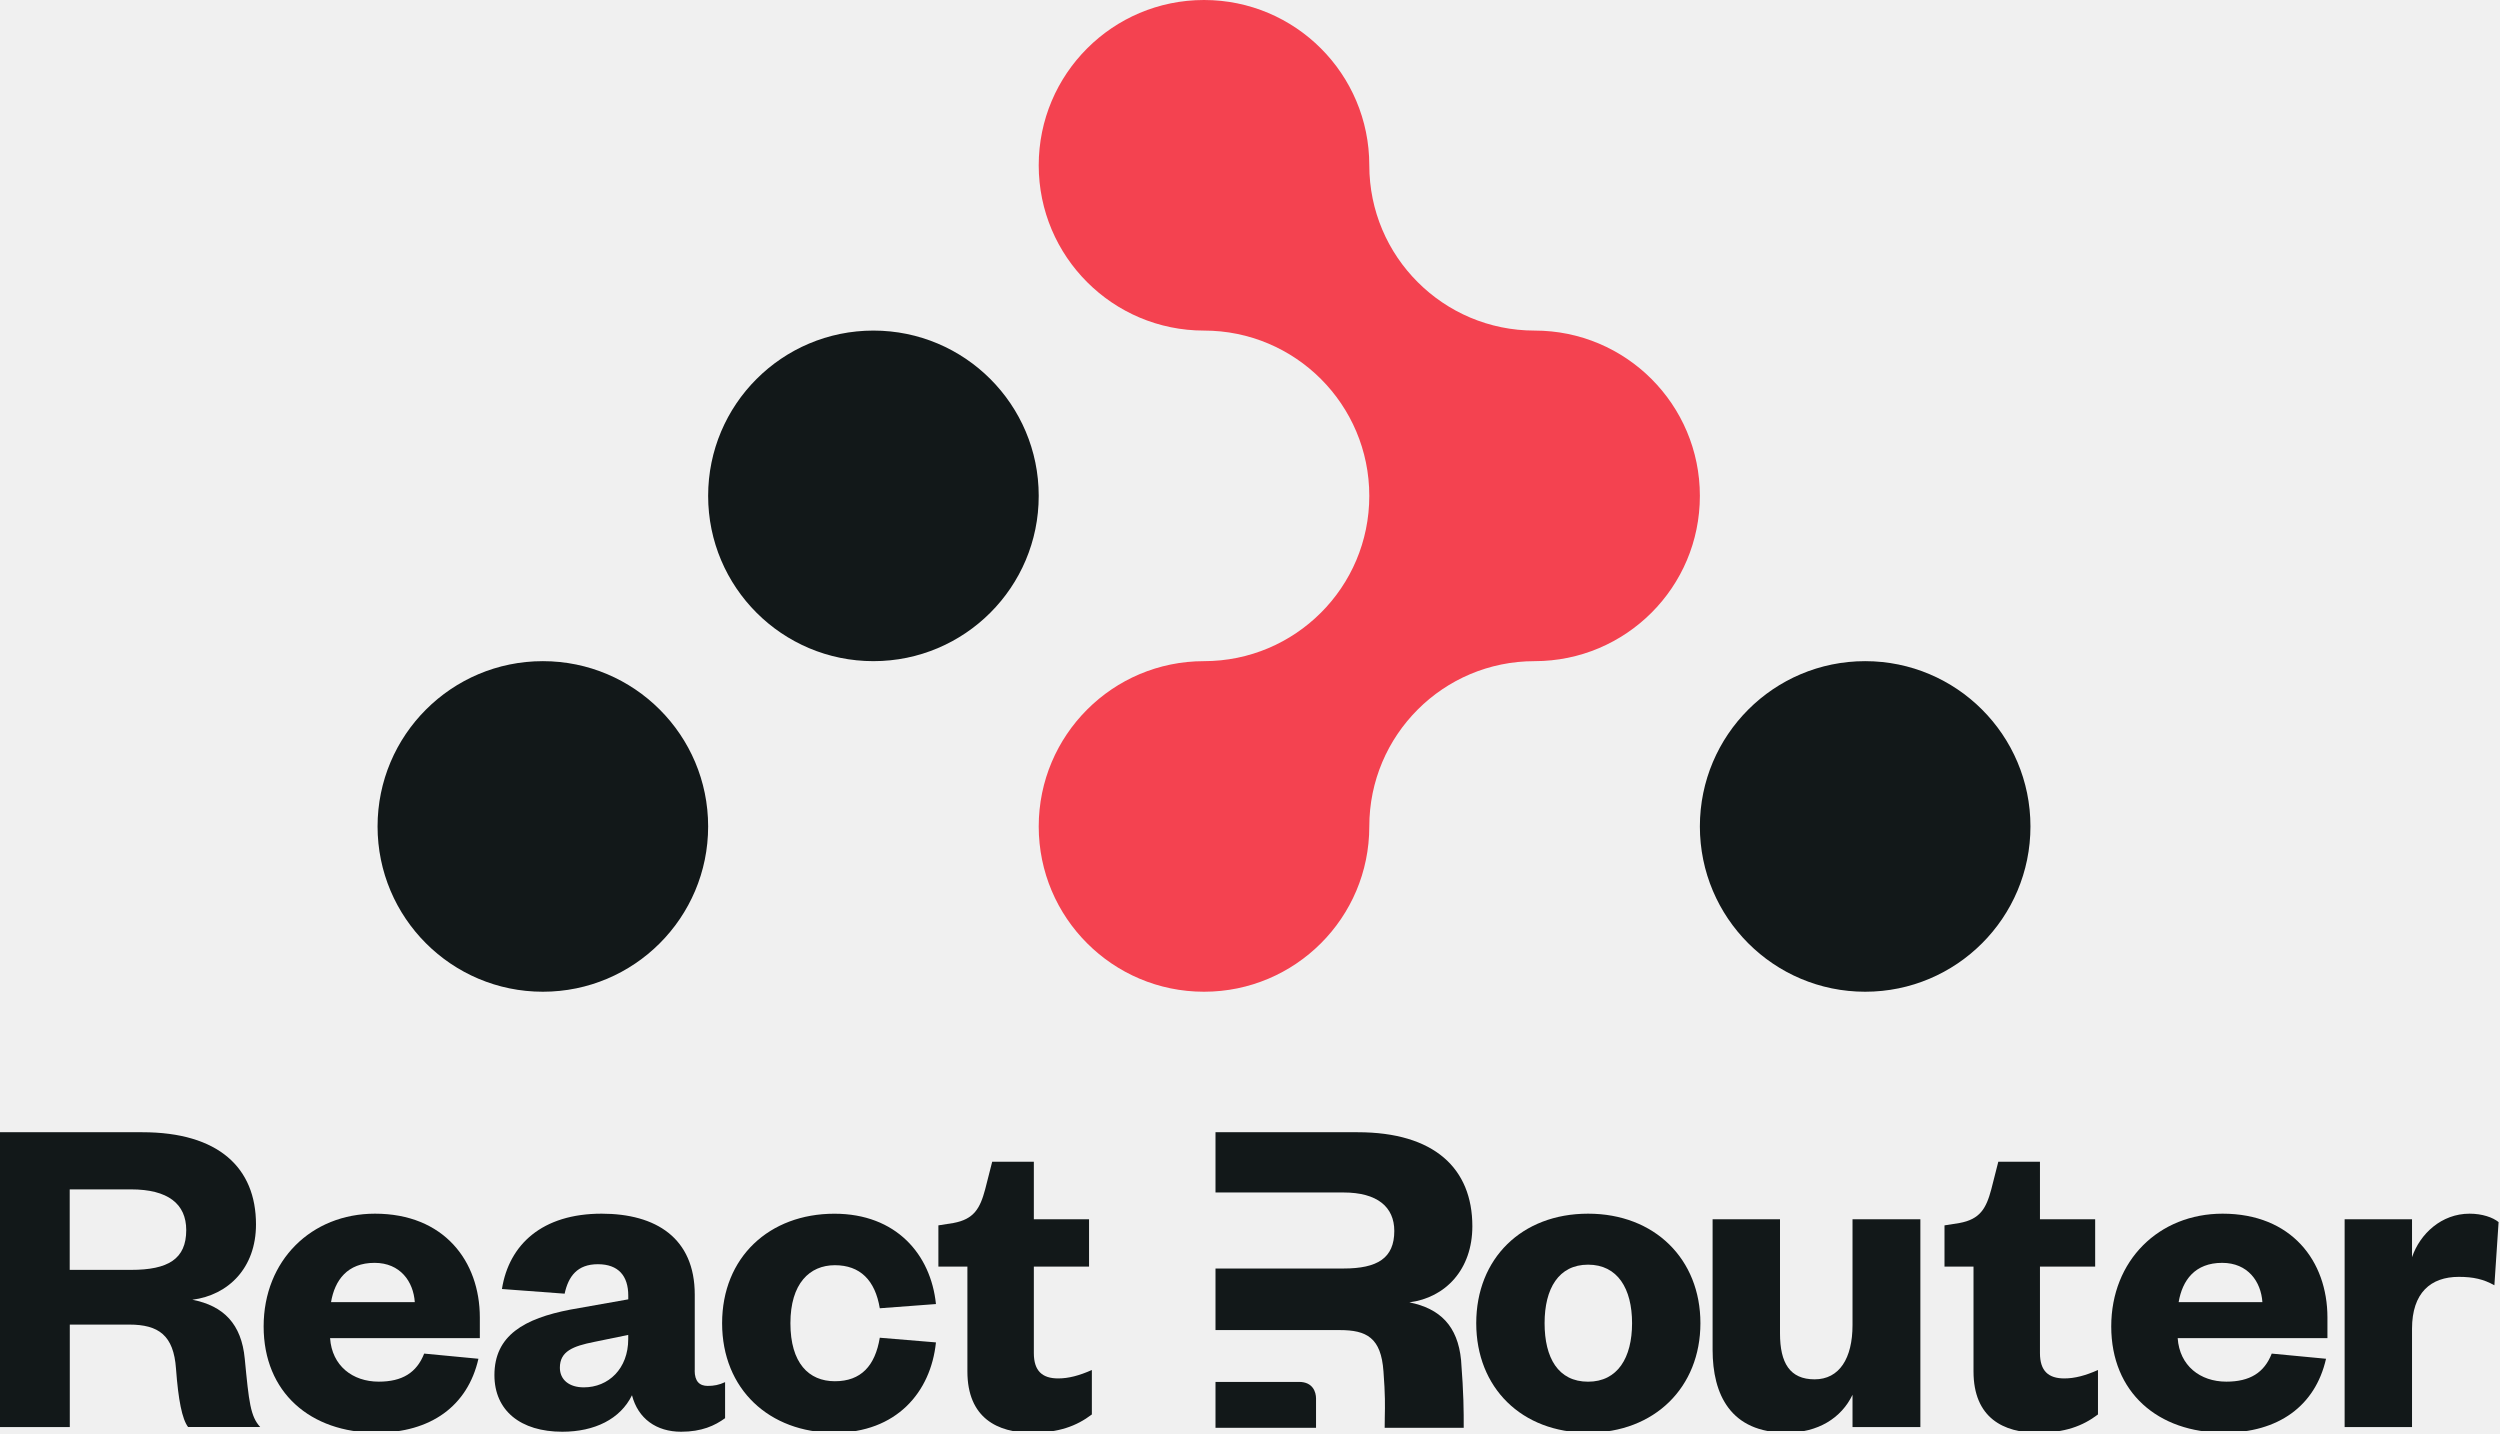
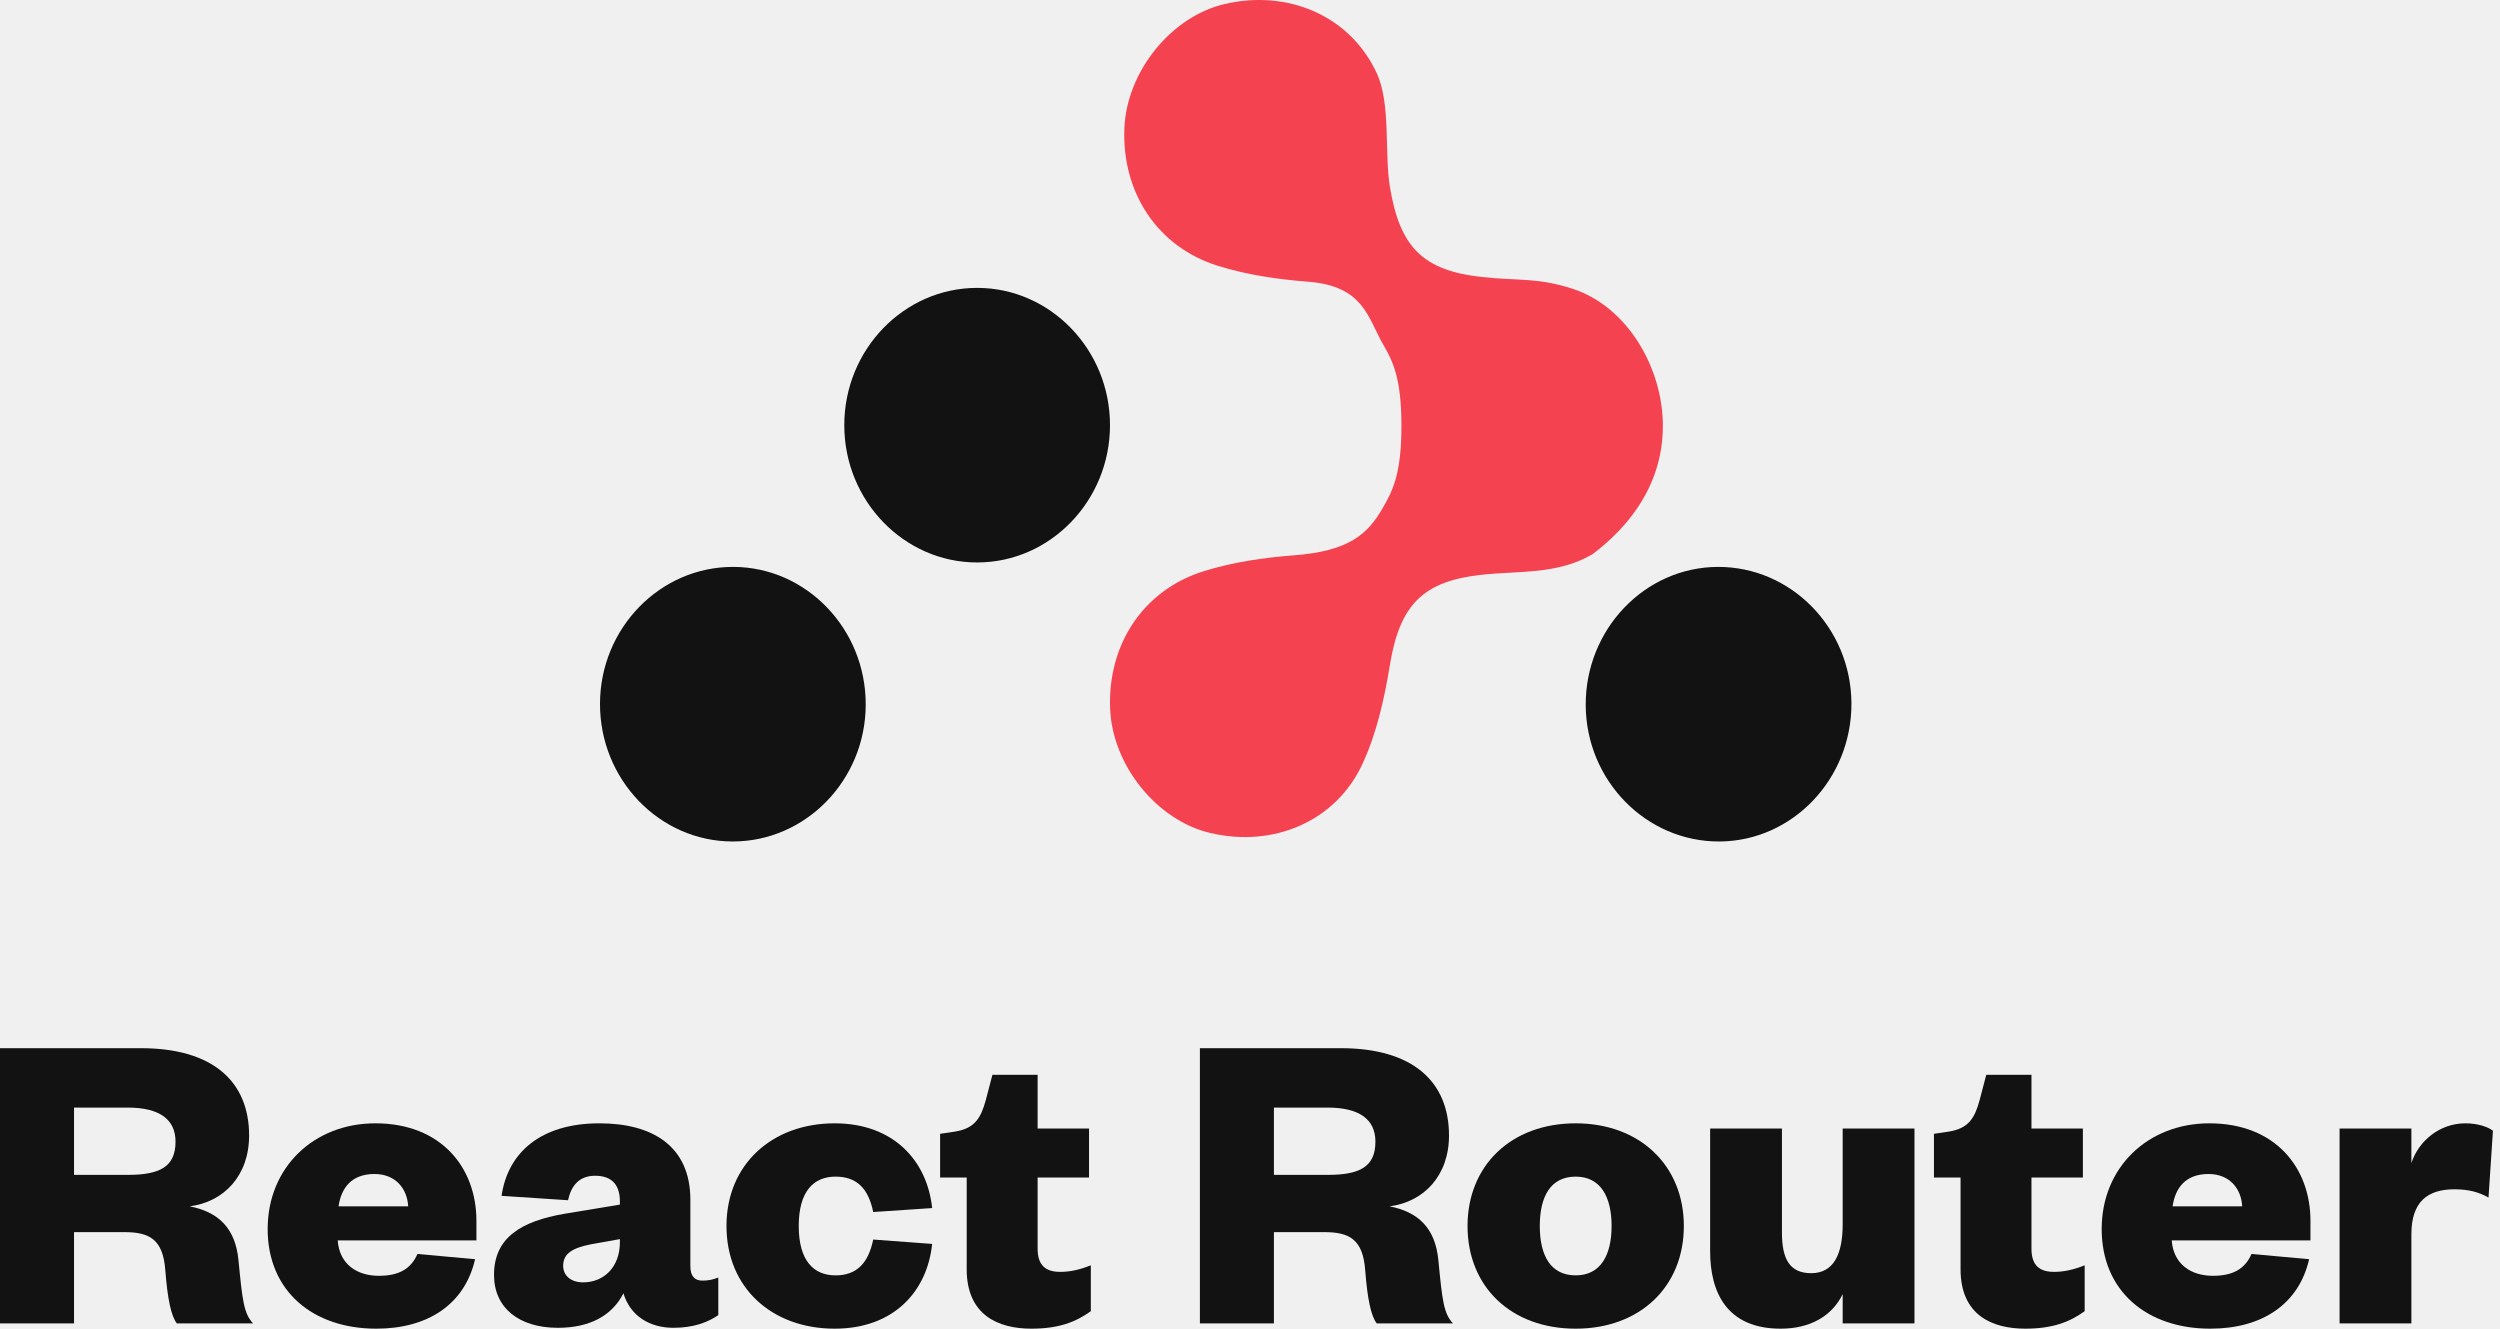
- <svg xmlns="http://www.w3.org/2000/svg" width="605" height="347" viewBox="0 0 605 347" fill="none">
-   <g clip-path="url(#clip0_1773_2)">
-     <path d="M411.37 120C411.37 131.05 406.9 141.05 399.66 148.28C392.42 155.52 382.42 160 371.37 160C360.32 160 350.32 164.47 343.09 171.71C335.85 178.95 331.37 188.95 331.37 200C331.37 211.05 326.9 221.05 319.66 228.28C312.42 235.52 302.42 240 291.37 240C280.32 240 270.32 235.52 263.09 228.28C255.85 221.05 251.37 211.05 251.37 200C251.37 188.95 255.85 178.95 263.09 171.71C270.32 164.47 280.32 160 291.37 160C302.42 160 312.42 155.52 319.66 148.28C326.9 141.05 331.37 131.05 331.37 120C331.37 97.9 313.47 80 291.37 80C280.32 80 270.32 75.52 263.09 68.28C255.85 61.05 251.37 51.05 251.37 40C251.37 28.95 255.85 18.95 263.09 11.71C270.32 4.47 280.32 0 291.37 0C313.47 0 331.37 17.9 331.37 40C331.37 51.05 335.85 61.05 343.09 68.28C350.32 75.52 360.32 80 371.37 80C393.47 80 411.37 97.9 411.37 120Z" fill="#F44250" />
-     <path d="M251.37 120C251.37 97.909 233.462 80 211.37 80C189.279 80 171.37 97.909 171.37 120C171.37 142.091 189.279 160 211.37 160C233.462 160 251.37 142.091 251.37 120Z" fill="#121819" />
-     <path d="M171.37 200C171.37 177.909 153.462 160 131.37 160C109.279 160 91.37 177.909 91.37 200C91.37 222.091 109.279 240 131.37 240C153.462 240 171.37 222.091 171.37 200Z" fill="#121819" />
-     <path d="M491.37 200C491.37 177.909 473.462 160 451.37 160C429.279 160 411.37 177.909 411.37 200C411.37 222.091 429.279 240 451.37 240C473.462 240 491.37 222.091 491.37 200Z" fill="#121819" />
-     <path d="M45.53 345.36C44.06 343.43 43.15 338.79 42.59 331.2C42.02 323.16 38.4 320.55 31.27 320.55H16.89V345.35H0V274H34.43C52.89 274 61.95 282.61 61.95 296.31C61.95 306.84 55.27 313.41 46.55 314.54C54.14 316.01 58.44 320.43 59.23 328.81C60.25 339.34 60.59 342.74 62.97 345.34H45.53V345.36ZM31.71 307.31C40.66 307.31 45.07 304.71 45.07 297.68C45.07 291.34 40.65 287.83 31.71 287.83H16.87V307.31H31.71Z" fill="#121819" />
-     <path d="M115.78 328.82C113.18 340.26 104.23 346.71 91.09 346.71C75.12 346.71 63.8 336.97 63.8 321C63.8 305.03 75.35 293.71 90.75 293.71C107.4 293.71 116.12 305.15 116.12 318.85V323.83H79.88C80.33 330.51 85.32 334.36 91.66 334.36C97.32 334.36 100.83 332.21 102.65 327.57L115.79 328.82H115.78ZM100.38 315.12C100.04 310.14 96.87 305.61 90.64 305.61C84.07 305.61 81.01 309.8 80.11 315.12H100.38Z" fill="#121819" />
-     <path d="M168.11 331.65C168.11 334.25 169.24 335.39 171.28 335.39C172.75 335.39 174 335.16 175.47 334.48V343.2C172.98 345.01 169.81 346.48 164.83 346.48C158.83 346.48 154.41 343.31 152.94 337.65C150.11 343.43 143.88 346.48 136.07 346.48C125.99 346.48 119.65 341.38 119.65 332.78C119.65 323.15 126.9 319.08 138 316.93L152.04 314.44V313.53C152.04 308.77 149.66 305.94 144.68 305.94C139.7 305.94 137.55 308.88 136.64 313.07L121.47 311.94C123.17 301.18 131.21 293.71 145.59 293.71C158.73 293.71 168.13 299.6 168.13 313.3V331.65H168.11ZM152.03 323.05L143.76 324.75C138.66 325.77 135.49 327.01 135.49 330.98C135.49 333.92 137.76 335.74 141.27 335.74C147.27 335.74 152.03 331.21 152.03 324.08V323.06V323.05Z" fill="#121819" />
-     <path d="M201.93 293.72C216.88 293.72 225.26 303.57 226.5 315.58L212.91 316.6C211.78 309.81 208.15 306.18 202.04 306.18C195.93 306.18 191.28 310.6 191.28 320.22C191.28 329.84 195.7 334.26 202.04 334.26C208.38 334.26 211.78 330.52 212.91 323.73L226.5 324.86C225.25 336.98 216.87 346.72 201.93 346.72C186.19 346.72 174.75 336.19 174.75 320.22C174.75 304.25 186.19 293.72 201.93 293.72Z" fill="#121819" />
-     <path d="M234.11 306.51H227.09V296.54L230.71 295.97C235.69 295.06 237.17 292.46 238.41 287.82L240.11 281.14H250.19V295.07H263.55V306.51H250.19V327.46C250.19 331.76 252.23 333.58 256.08 333.58C258.57 333.58 261.18 332.9 264.23 331.54V342.3C260.49 345.13 256.19 346.72 249.62 346.72C241.47 346.72 234.11 343.21 234.11 331.88V306.51Z" fill="#121819" />
-     <path d="M384.32 346.71C368.24 346.71 357.25 335.84 357.25 320.21C357.25 304.58 368.23 293.71 384.32 293.71C400.41 293.71 411.5 304.69 411.5 320.21C411.5 335.73 400.4 346.71 384.32 346.71ZM384.32 334.37C391.45 334.37 394.96 328.59 394.96 320.21C394.96 311.83 391.45 306.05 384.32 306.05C377.19 306.05 373.79 311.83 373.79 320.21C373.79 328.59 377.07 334.37 384.32 334.37Z" fill="#121819" />
-     <path d="M448.31 295.07H464.73V345.35H448.31V337.54C445.59 343.2 439.93 346.71 432.34 346.71C418.75 346.71 414.45 337.42 414.45 326.67V295.07H430.76V322.7C430.76 329.83 433.14 333.8 439.14 333.8C445.14 333.8 448.31 328.7 448.31 320.66V295.07Z" fill="#121819" />
-     <path d="M477.59 306.51H470.57V296.54L474.19 295.97C479.17 295.06 480.65 292.46 481.89 287.82L483.59 281.14H493.67V295.07H507.03V306.51H493.67V327.46C493.67 331.76 495.71 333.58 499.56 333.58C502.05 333.58 504.66 332.9 507.71 331.54V342.3C503.97 345.13 499.67 346.72 493.1 346.72C484.95 346.72 477.59 343.21 477.59 331.88V306.51Z" fill="#121819" />
-     <path d="M562.9 328.82C560.3 340.26 551.35 346.71 538.21 346.71C522.24 346.71 510.92 336.97 510.92 321C510.92 305.03 522.47 293.71 537.87 293.71C554.52 293.71 563.24 305.15 563.24 318.85V323.83H527C527.45 330.51 532.44 334.36 538.78 334.36C544.44 334.36 547.95 332.21 549.76 327.57L562.9 328.82ZM547.5 315.12C547.16 310.14 543.99 305.61 537.76 305.61C531.19 305.61 528.13 309.8 527.23 315.12H547.5Z" fill="#121819" />
-     <path d="M603.64 311.04C601.04 309.57 598.54 309 595.03 309C588.24 309 583.71 312.85 583.71 321.57V345.35H567.4V295.07H583.71V304.24C585.64 298.58 590.84 293.71 597.64 293.71C600.7 293.71 603.3 294.62 604.66 295.75L603.64 311.04Z" fill="#121819" />
-     <path fill-rule="evenodd" clip-rule="evenodd" d="M354.22 345.53C354.22 341.3 354.22 337.43 353.58 329.16C352.78 320.86 348.46 316.65 341.07 315.17C349.83 314.03 356.31 307.21 356.31 296.75C356.31 282.76 347.1 274 328.55 274H294.15V288.58H325.13C333.32 288.58 337.42 292.09 337.42 297.89C337.42 304.49 333.32 306.98 325.13 306.98H294.15V321.88H324.22C330.7 321.88 334.23 323.7 334.8 331.89C335.23 337.48 335.18 340.25 335.12 342.91C335.1 343.76 335.09 344.61 335.09 345.53H354.21H354.22Z" fill="#121819" />
-     <path fill-rule="evenodd" clip-rule="evenodd" d="M294.15 334.42V345.53H318.48V338.42C318.48 336.93 317.75 334.42 314.37 334.42H294.15Z" fill="#121819" />
-   </g>
-   <defs>
-     <clipPath id="clip0_1773_2">
-       <rect width="604.66" height="346.31" fill="white" />
-     </clipPath>
-   </defs>
+ <svg xmlns="http://www.w3.org/2000/svg" width="143" height="76" viewBox="0 0 143 76" fill="none">
+   <path d="M89.958 16.52C87.91 15.856 86.853 16.08 84.705 15.838C81.385 15.464 80.062 14.125 79.501 10.681C79.187 8.757 79.558 5.942 78.756 4.199C77.223 0.875 73.635 -0.616 70.031 0.235C66.988 0.954 64.456 4.091 64.316 7.312C64.156 10.988 66.187 14.125 69.674 15.208C71.331 15.723 73.091 15.982 74.821 16.114C77.995 16.353 78.239 18.172 79.097 19.67C79.638 20.614 80.162 21.544 80.162 24.36C80.162 27.175 79.635 28.105 79.097 29.05C78.239 30.544 77.18 31.523 74.006 31.765C72.276 31.896 70.512 32.156 68.859 32.671C65.372 33.757 63.341 36.891 63.501 40.567C63.641 43.787 66.173 46.924 69.216 47.644C72.82 48.498 76.408 47.004 77.941 43.68C78.746 41.937 79.187 39.962 79.501 38.039C80.066 34.594 81.388 33.255 84.705 32.882C86.853 32.64 89.076 32.882 91.089 31.703C93.216 30.1 95.116 27.694 95.116 24.36C95.116 21.026 93.068 17.53 89.958 16.52Z" fill="#F44250" />
+   <path d="M55.892 32.173C51.707 32.173 48.293 28.645 48.293 24.32C48.293 19.995 51.707 16.467 55.892 16.467C60.078 16.467 63.492 19.995 63.492 24.32C63.492 28.642 60.074 32.173 55.892 32.173Z" fill="#121212" />
+   <path d="M41.893 48.133C37.714 48.123 34.31 44.581 34.32 40.252C34.33 35.931 37.758 32.413 41.947 32.427C46.129 32.437 49.532 35.979 49.519 40.308C49.509 44.626 46.082 48.144 41.893 48.133Z" fill="#121212" />
+   <path d="M98.36 48.133C94.168 48.157 90.727 44.654 90.703 40.339C90.68 36.007 94.07 32.451 98.246 32.427C102.438 32.403 105.878 35.907 105.902 40.221C105.925 44.55 102.535 48.109 98.36 48.133Z" fill="#121212" />
+   <path d="M14.477 75.7C13.945 75.125 13.869 74.426 13.64 72.076C13.463 70.252 12.499 69.327 10.851 69.002C12.804 68.752 14.249 67.253 14.249 64.954C14.249 61.88 12.195 59.956 8.063 59.956H0V75.7H4.234V70.477H7.099C8.544 70.477 9.33 70.877 9.457 72.676C9.584 74.301 9.787 75.275 10.116 75.7H14.477ZM4.234 67.203V63.354H7.302C9.127 63.354 10.04 64.029 10.04 65.304C10.04 66.753 9.127 67.203 7.302 67.203H4.234Z" fill="#121212" />
+   <path d="M23.879 71.727C23.499 72.601 22.789 72.976 21.673 72.976C20.431 72.976 19.417 72.326 19.316 70.952H27.251V69.827C27.251 66.803 25.248 64.254 21.471 64.254C17.946 64.254 15.31 66.778 15.31 70.302C15.31 73.851 17.896 76 21.521 76C24.513 76 26.592 74.576 27.175 72.026L23.879 71.727ZM19.366 69.002C19.518 67.953 20.102 67.153 21.42 67.153C22.637 67.153 23.296 68.003 23.347 69.002H19.366Z" fill="#121212" />
+   <path d="M35.458 71.052C35.458 72.501 34.52 73.351 33.354 73.351C32.669 73.351 32.213 72.976 32.213 72.401C32.213 71.677 32.796 71.377 33.785 71.177L35.458 70.877V71.052ZM39.489 68.628C39.489 65.529 37.284 64.254 34.292 64.254C30.895 64.254 29.044 65.954 28.689 68.403L32.492 68.653C32.669 67.828 33.126 67.253 34.038 67.253C35.027 67.253 35.458 67.803 35.458 68.728V68.903L32.289 69.427C29.83 69.852 28.258 70.777 28.258 72.926C28.258 74.825 29.703 75.95 31.909 75.95C33.709 75.95 35.002 75.275 35.661 73.976C36.041 75.25 37.132 75.95 38.526 75.95C39.692 75.95 40.504 75.625 41.087 75.225V73.076C40.757 73.201 40.504 73.251 40.174 73.251C39.743 73.251 39.489 73.001 39.489 72.426V68.628Z" fill="#121212" />
+   <path d="M41.555 70.127C41.555 73.676 44.166 76 47.741 76C51.139 76 53.04 73.851 53.319 71.152L49.947 70.902C49.668 72.276 48.983 72.951 47.792 72.951C46.55 72.951 45.688 72.126 45.688 70.127C45.688 68.128 46.55 67.303 47.792 67.303C48.983 67.303 49.668 67.953 49.947 69.327L53.319 69.102C53.04 66.428 51.139 64.254 47.741 64.254C44.166 64.254 41.555 66.603 41.555 70.127Z" fill="#121212" />
+   <path d="M55.295 72.601C55.295 75.225 57.096 76 58.997 76C60.544 76 61.532 75.625 62.395 75V72.376C61.71 72.651 61.152 72.751 60.645 72.751C59.809 72.751 59.352 72.376 59.352 71.427V67.353H62.293V64.554H59.352V61.48H56.766L56.386 62.929C56.107 63.954 55.752 64.554 54.611 64.729L53.774 64.854V67.353H55.295V72.601Z" fill="#121212" />
+   <path d="M83.111 75.7C82.578 75.125 82.502 74.426 82.274 72.076C82.097 70.252 81.133 69.327 79.485 69.002C81.438 68.752 82.883 67.253 82.883 64.954C82.883 61.88 80.829 59.956 76.696 59.956H68.634V75.7H72.868V70.477H75.733C77.178 70.477 77.964 70.877 78.091 72.676C78.218 74.301 78.42 75.275 78.75 75.7H83.111ZM72.868 67.203V63.354H75.936C77.761 63.354 78.674 64.029 78.674 65.304C78.674 66.753 77.761 67.203 75.936 67.203H72.868Z" fill="#121212" />
+   <path d="M88.076 70.127C88.076 68.453 88.685 67.303 90.13 67.303C91.55 67.303 92.183 68.453 92.183 70.127C92.183 71.802 91.55 72.951 90.13 72.951C88.685 72.951 88.076 71.802 88.076 70.127ZM96.316 70.127C96.316 66.678 93.806 64.254 90.13 64.254C86.428 64.254 83.943 66.678 83.943 70.127C83.943 73.601 86.428 76 90.13 76C93.806 76 96.316 73.601 96.316 70.127Z" fill="#121212" />
+   <path d="M105.401 70.027C105.401 71.727 104.894 72.826 103.601 72.826C102.358 72.826 101.927 72.001 101.927 70.502V64.554H97.82V71.576C97.82 73.901 98.758 76 101.851 76C103.55 76 104.792 75.275 105.401 74.026V75.7H109.508V64.554H105.401V70.027Z" fill="#121212" />
+   <path d="M112.144 72.601C112.144 75.225 113.944 76 115.845 76C117.392 76 118.381 75.625 119.243 75V72.376C118.558 72.651 118 72.751 117.493 72.751C116.657 72.751 116.2 72.376 116.2 71.427V67.353H119.141V64.554H116.2V61.48H113.614L113.234 62.929C112.955 63.954 112.6 64.554 111.459 64.729L110.622 64.854V67.353H112.144V72.601Z" fill="#121212" />
+   <path d="M128.786 71.727C128.406 72.601 127.696 72.976 126.58 72.976C125.338 72.976 124.324 72.326 124.222 70.952H132.158V69.827C132.158 66.803 130.155 64.254 126.377 64.254C122.853 64.254 120.216 66.778 120.216 70.302C120.216 73.851 122.802 76 126.428 76C129.42 76 131.499 74.576 132.082 72.026L128.786 71.727ZM124.273 69.002C124.425 67.953 125.008 67.153 126.327 67.153C127.544 67.153 128.203 68.003 128.253 69.002H124.273Z" fill="#121212" />
+   <path d="M142.596 64.679C142.317 64.454 141.709 64.254 141.024 64.254C139.528 64.254 138.337 65.279 137.931 66.528V64.554H133.824V75.7H137.931V70.602C137.931 68.728 138.869 68.028 140.39 68.028C141.176 68.028 141.785 68.178 142.343 68.503L142.596 64.679Z" fill="#121212" />
</svg>
